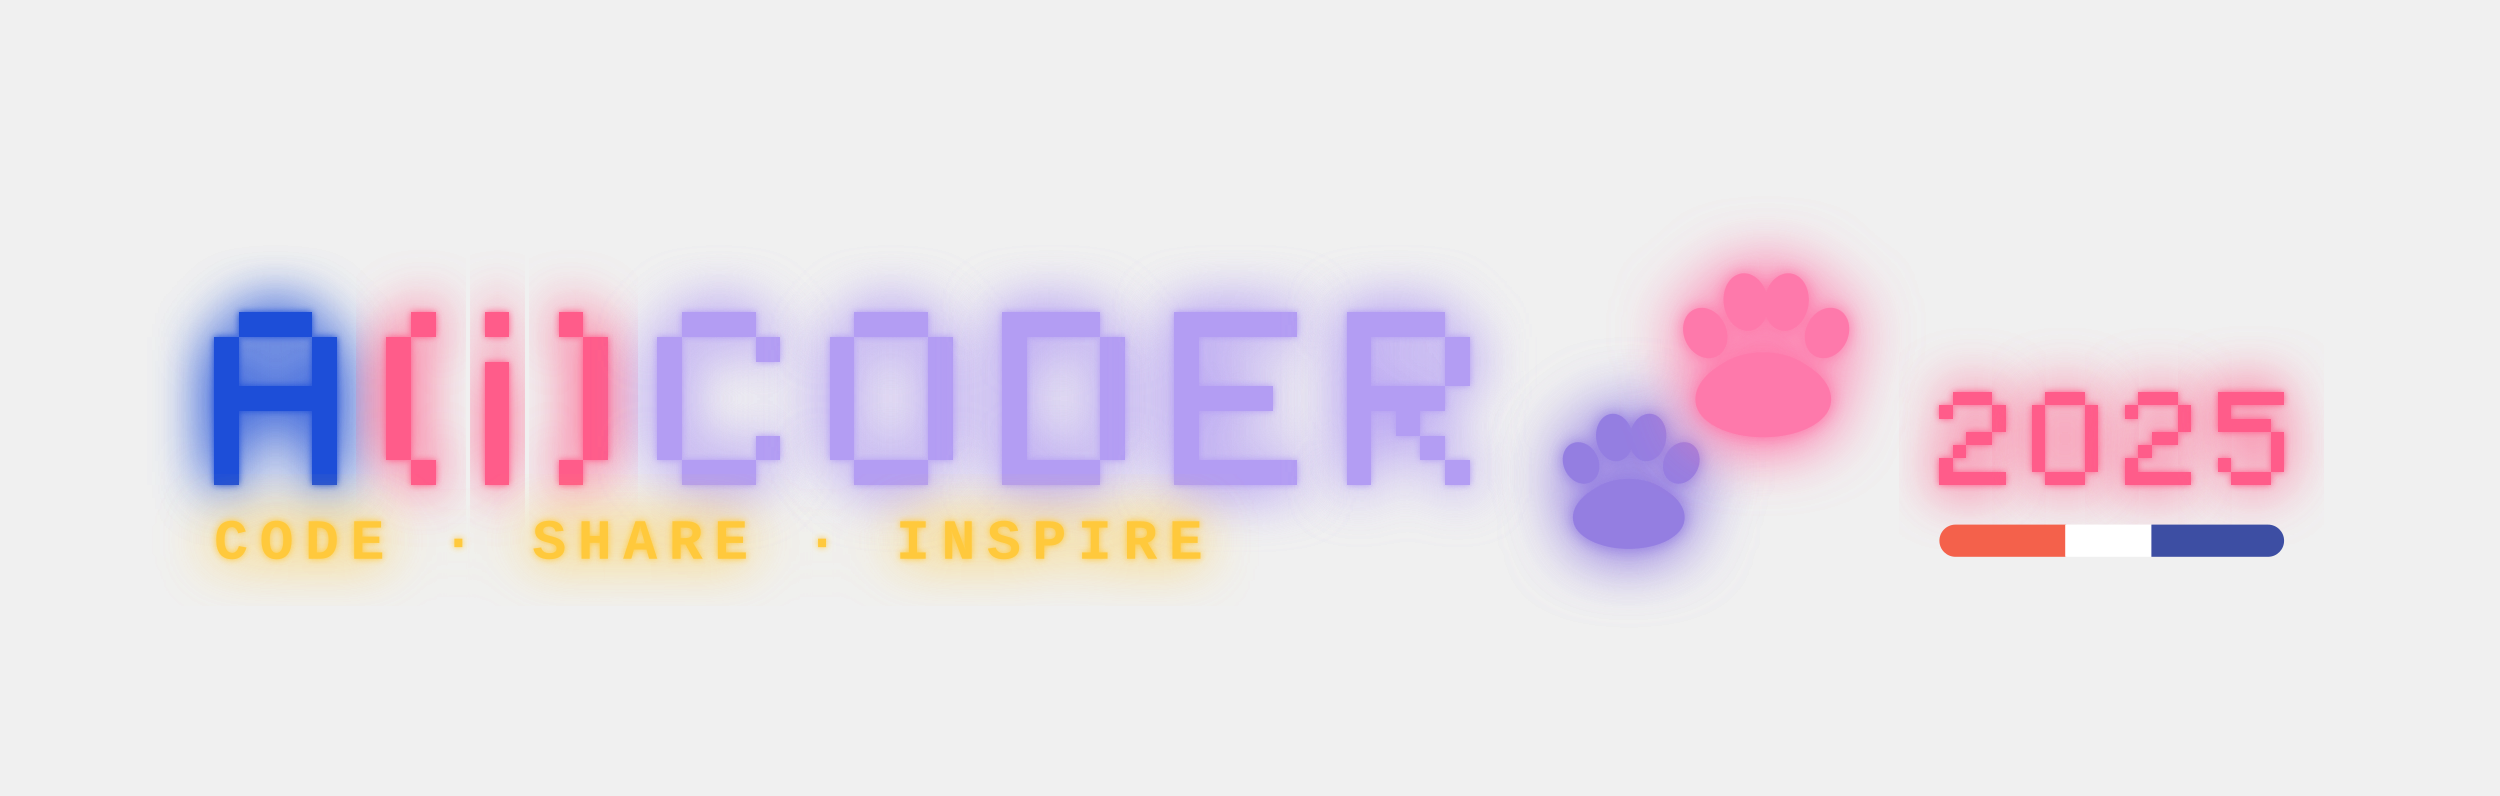
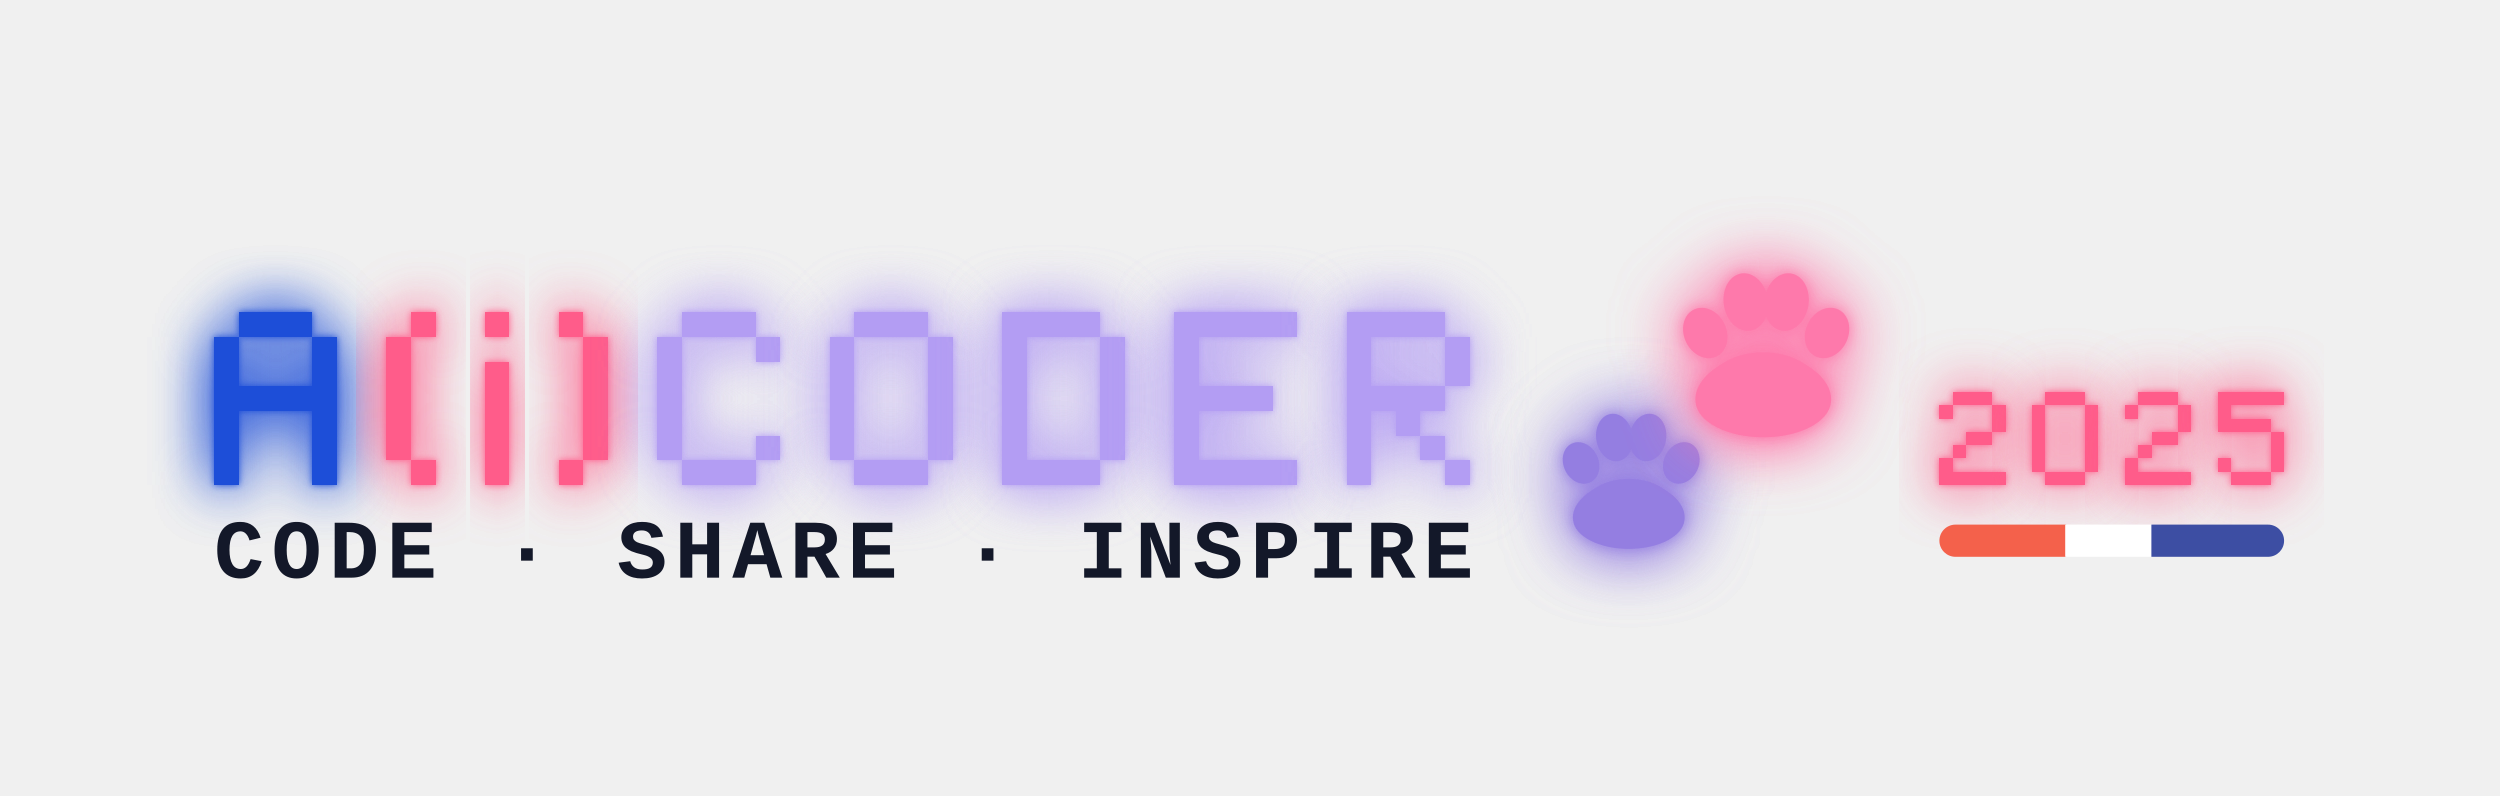
<svg xmlns="http://www.w3.org/2000/svg" viewBox="-60 -60 1320 420" width="1320" height="420">
  <style>
.tube   { animation: sc-warm 2.6s steps(1, end) var(--wd, 0s) 1 both; }
.tube-s { animation: sc-stut var(--sp, 13s) steps(1, end) var(--sd, 0s) infinite; }
.tube-b { animation: sc-breathe var(--bp, 6s) ease-in-out var(--bd, 0s) infinite; }
@keyframes sc-warm {
0%   { opacity: 0; }
3%   { opacity: 1; }
6%   { opacity: .06; }
10%  { opacity: .85; }
13%  { opacity: 0; }
21%  { opacity: 1; }
25%  { opacity: .1; }
28%  { opacity: 1; }
32%  { opacity: .35; }
36%  { opacity: 1; }
41%  { opacity: .15; }
46%  { opacity: 1; }
100% { opacity: 1; }
}
/* Lit at 0% so a cancelled animation leaves the sign on. */
@keyframes sc-stut {
0%, 95.6%   { opacity: 1; }
96%         { opacity: .07; }
96.4%       { opacity: 1; }
97.2%       { opacity: .14; }
97.6%, 100% { opacity: 1; }
}
@keyframes sc-breathe {
0%, 100% { opacity: 1; }
50%      { opacity: .87; }
}
@media (prefers-reduced-motion: reduce) {
.tube, .tube-s, .tube-b { animation: none; opacity: 1; }
}
</style>
  <defs>
    <filter id="b1f" x="-60%" y="-120%" width="220%" height="340%" color-interpolation-filters="sRGB">
      <feGaussianBlur in="SourceGraphic" stdDeviation="15" result="far" />
      <feGaussianBlur in="SourceGraphic" stdDeviation="2" result="near" />
      <feMerge>
        <feMergeNode in="far" />
        <feMergeNode in="far" />
        <feMergeNode in="near" />
        <feMergeNode in="SourceGraphic" />
      </feMerge>
    </filter>
    <filter id="b1g" x="-60%" y="-120%" width="220%" height="340%" color-interpolation-filters="sRGB">
      <feGaussianBlur in="SourceGraphic" stdDeviation="18" result="far" />
      <feGaussianBlur in="SourceGraphic" stdDeviation="4" result="near" />
      <feMerge>
        <feMergeNode in="far" />
        <feMergeNode in="far" />
        <feMergeNode in="near" />
        <feMergeNode in="SourceGraphic" />
      </feMerge>
    </filter>
  </defs>
  <g class="tube" style="--wd:0.21s;--bp:6.92s;--bd:-5.72s;--sp:9.59s;--sd:-1.49s">
    <g class="tube-s">
      <g class="tube-b" filter="url(#b1f)">
        <g fill="#1D4ED8" shape-rendering="crispEdges">
          <rect x="66" y="105" width="39" height="13" />
          <rect x="53" y="118" width="13" height="13" />
          <rect x="105" y="118" width="13" height="13" />
          <rect x="53" y="131" width="13" height="13" />
          <rect x="105" y="131" width="13" height="13" />
          <rect x="53" y="144" width="65" height="13" />
          <rect x="53" y="157" width="13" height="13" />
          <rect x="105" y="157" width="13" height="13" />
          <rect x="53" y="170" width="13" height="13" />
          <rect x="105" y="170" width="13" height="13" />
          <rect x="53" y="183" width="13" height="13" />
          <rect x="105" y="183" width="13" height="13" />
        </g>
      </g>
    </g>
  </g>
  <g class="tube" style="--wd:0.15s;--bp:6.47s;--bd:-3.48s;--sp:11.91s;--sd:-1.33s">
    <g class="tube-s">
      <g class="tube-b" filter="url(#b1f)">
        <g fill="#FF5C8A" shape-rendering="crispEdges">
          <rect x="157" y="105" width="13" height="13" />
          <rect x="144" y="118" width="13" height="13" />
          <rect x="144" y="131" width="13" height="13" />
          <rect x="144" y="144" width="13" height="13" />
          <rect x="144" y="157" width="13" height="13" />
          <rect x="144" y="170" width="13" height="13" />
          <rect x="157" y="183" width="13" height="13" />
        </g>
      </g>
    </g>
  </g>
  <g class="tube" style="--wd:0.45s;--bp:6.18s;--bd:-0.21s;--sp:11.68s;--sd:-9.47s">
    <g class="tube-s">
      <g class="tube-b" filter="url(#b1f)">
        <g fill="#FF5C8A" shape-rendering="crispEdges">
          <rect x="196" y="105" width="13" height="13" />
          <rect x="196" y="131" width="13" height="13" />
          <rect x="196" y="144" width="13" height="13" />
          <rect x="196" y="157" width="13" height="13" />
          <rect x="196" y="170" width="13" height="13" />
          <rect x="196" y="183" width="13" height="13" />
        </g>
      </g>
    </g>
  </g>
  <g class="tube" style="--wd:0.31s;--bp:5.71s;--bd:-0.61s;--sp:16.53s;--sd:-3.29s">
    <g class="tube-s">
      <g class="tube-b" filter="url(#b1f)">
        <g fill="#FF5C8A" shape-rendering="crispEdges">
          <rect x="235" y="105" width="13" height="13" />
          <rect x="248" y="118" width="13" height="13" />
          <rect x="248" y="131" width="13" height="13" />
          <rect x="248" y="144" width="13" height="13" />
          <rect x="248" y="157" width="13" height="13" />
          <rect x="248" y="170" width="13" height="13" />
          <rect x="235" y="183" width="13" height="13" />
        </g>
      </g>
    </g>
  </g>
  <g class="tube" style="--wd:0.45s;--bp:7.14s;--bd:-1.91s;--sp:13.3s;--sd:-2.5s">
    <g class="tube-s">
      <g class="tube-b" filter="url(#b1f)">
        <g fill="#B39DF3" shape-rendering="crispEdges">
          <rect x="300" y="105" width="39" height="13" />
          <rect x="287" y="118" width="13" height="13" />
          <rect x="339" y="118" width="13" height="13" />
          <rect x="287" y="131" width="13" height="13" />
          <rect x="287" y="144" width="13" height="13" />
          <rect x="287" y="157" width="13" height="13" />
          <rect x="287" y="170" width="13" height="13" />
          <rect x="339" y="170" width="13" height="13" />
          <rect x="300" y="183" width="39" height="13" />
        </g>
      </g>
    </g>
  </g>
  <g class="tube" style="--wd:0.34s;--bp:6.96s;--bd:-6.78s;--sp:13.55s;--sd:-9.22s">
    <g class="tube-s">
      <g class="tube-b" filter="url(#b1f)">
        <g fill="#B39DF3" shape-rendering="crispEdges">
          <rect x="391" y="105" width="39" height="13" />
          <rect x="378" y="118" width="13" height="13" />
          <rect x="430" y="118" width="13" height="13" />
          <rect x="378" y="131" width="13" height="13" />
          <rect x="430" y="131" width="13" height="13" />
          <rect x="378" y="144" width="13" height="13" />
          <rect x="430" y="144" width="13" height="13" />
          <rect x="378" y="157" width="13" height="13" />
          <rect x="430" y="157" width="13" height="13" />
          <rect x="378" y="170" width="13" height="13" />
          <rect x="430" y="170" width="13" height="13" />
          <rect x="391" y="183" width="39" height="13" />
        </g>
      </g>
    </g>
  </g>
  <g class="tube" style="--wd:0.06s;--bp:6.31s;--bd:-2.7s;--sp:13.53s;--sd:-12.61s">
    <g class="tube-s">
      <g class="tube-b" filter="url(#b1f)">
        <g fill="#B39DF3" shape-rendering="crispEdges">
          <rect x="469" y="105" width="52" height="13" />
          <rect x="469" y="118" width="13" height="13" />
          <rect x="521" y="118" width="13" height="13" />
          <rect x="469" y="131" width="13" height="13" />
          <rect x="521" y="131" width="13" height="13" />
          <rect x="469" y="144" width="13" height="13" />
          <rect x="521" y="144" width="13" height="13" />
          <rect x="469" y="157" width="13" height="13" />
          <rect x="521" y="157" width="13" height="13" />
          <rect x="469" y="170" width="13" height="13" />
          <rect x="521" y="170" width="13" height="13" />
          <rect x="469" y="183" width="52" height="13" />
        </g>
      </g>
    </g>
  </g>
  <g class="tube" style="--wd:0.42s;--bp:6.36s;--bd:-0.02s;--sp:13.6s;--sd:-9.14s">
    <g class="tube-s">
      <g class="tube-b" filter="url(#b1f)">
        <g fill="#B39DF3" shape-rendering="crispEdges">
          <rect x="560" y="105" width="65" height="13" />
          <rect x="560" y="118" width="13" height="13" />
          <rect x="560" y="131" width="13" height="13" />
          <rect x="560" y="144" width="52" height="13" />
          <rect x="560" y="157" width="13" height="13" />
          <rect x="560" y="170" width="13" height="13" />
          <rect x="560" y="183" width="65" height="13" />
        </g>
      </g>
    </g>
  </g>
  <g class="tube" style="--wd:0.03s;--bp:6.36s;--bd:-3.18s;--sp:13.55s;--sd:-13.21s">
    <g class="tube-s">
      <g class="tube-b" filter="url(#b1f)">
        <g fill="#B39DF3" shape-rendering="crispEdges">
          <rect x="651" y="105" width="52" height="13" />
          <rect x="651" y="118" width="13" height="13" />
          <rect x="703" y="118" width="13" height="13" />
          <rect x="651" y="131" width="13" height="13" />
          <rect x="703" y="131" width="13" height="13" />
          <rect x="651" y="144" width="52" height="13" />
          <rect x="651" y="157" width="13" height="13" />
          <rect x="677" y="157" width="13" height="13" />
          <rect x="651" y="170" width="13" height="13" />
          <rect x="690" y="170" width="13" height="13" />
          <rect x="651" y="183" width="13" height="13" />
          <rect x="703" y="183" width="13" height="13" />
        </g>
      </g>
    </g>
  </g>
  <g opacity=".92">
    <g class="tube" style="--wd:0.31s;--bp:7.22s;--bd:-3.09s;--sp:12.98s;--sd:-8.03s">
      <g class="tube-s">
        <g class="tube-b" filter="url(#b1g)">
          <g transform="translate(758 150) scale(0.84)" fill="#8C74E0">
            <ellipse cx="20" cy="41" rx="11" ry="13.5" transform="rotate(-26 20 41)" />
            <ellipse cx="41" cy="25" rx="11.5" ry="15" transform="rotate(-9 41 25)" />
            <ellipse cx="62" cy="25" rx="11.5" ry="15" transform="rotate(9 62 25)" />
            <ellipse cx="83" cy="41" rx="11" ry="13.5" transform="rotate(26 83 41)" />
            <path d="M50 51C58 51 66 53 73 58C81 63 86 70 85 77C84 87 69 95 50 95C31 95 16 87 15 77C14 70 19 63 27 58C34 53 42 51 50 51Z" />
          </g>
        </g>
      </g>
    </g>
    <g class="tube" style="--wd:0.39s;--bp:5.11s;--bd:-4.89s;--sp:9.81s;--sd:-7.63s">
      <g class="tube-s">
        <g class="tube-b" filter="url(#b1g)">
          <g transform="translate(820 74) scale(1.02)" fill="#FF6FA5">
            <ellipse cx="20" cy="41" rx="11" ry="13.5" transform="rotate(-26 20 41)" />
            <ellipse cx="41" cy="25" rx="11.5" ry="15" transform="rotate(-9 41 25)" />
            <ellipse cx="62" cy="25" rx="11.5" ry="15" transform="rotate(9 62 25)" />
            <ellipse cx="83" cy="41" rx="11" ry="13.5" transform="rotate(26 83 41)" />
            <path d="M50 51C58 51 66 53 73 58C81 63 86 70 85 77C84 87 69 95 50 95C31 95 16 87 15 77C14 70 19 63 27 58C34 53 42 51 50 51Z" />
          </g>
        </g>
      </g>
    </g>
  </g>
  <g class="tube" style="--wd:0.42s;--bp:6.47s;--bd:-2.6s;--sp:14.04s;--sd:-13.09s">
    <g class="tube-s">
      <g class="tube-b" filter="url(#b1f)">
        <g fill="#FF5C8A" shape-rendering="crispEdges">
          <rect x="971" y="147" width="21" height="7" />
          <rect x="964" y="154" width="7" height="7" />
          <rect x="992" y="154" width="7" height="7" />
          <rect x="992" y="161" width="7" height="7" />
          <rect x="978" y="168" width="14" height="7" />
          <rect x="971" y="175" width="7" height="7" />
          <rect x="964" y="182" width="7" height="7" />
          <rect x="964" y="189" width="35" height="7" />
        </g>
      </g>
    </g>
  </g>
  <g class="tube" style="--wd:0.25s;--bp:5.96s;--bd:-5.82s;--sp:9.3s;--sd:-5.46s">
    <g class="tube-s">
      <g class="tube-b" filter="url(#b1f)">
        <g fill="#FF5C8A" shape-rendering="crispEdges">
          <rect x="1020" y="147" width="21" height="7" />
          <rect x="1013" y="154" width="7" height="7" />
          <rect x="1041" y="154" width="7" height="7" />
          <rect x="1013" y="161" width="7" height="7" />
          <rect x="1041" y="161" width="7" height="7" />
          <rect x="1013" y="168" width="7" height="7" />
          <rect x="1041" y="168" width="7" height="7" />
          <rect x="1013" y="175" width="7" height="7" />
          <rect x="1041" y="175" width="7" height="7" />
          <rect x="1013" y="182" width="7" height="7" />
          <rect x="1041" y="182" width="7" height="7" />
          <rect x="1020" y="189" width="21" height="7" />
        </g>
      </g>
    </g>
  </g>
  <g class="tube" style="--wd:0.08s;--bp:6.05s;--bd:0s;--sp:12.15s;--sd:-8.19s">
    <g class="tube-s">
      <g class="tube-b" filter="url(#b1f)">
        <g fill="#FF5C8A" shape-rendering="crispEdges">
          <rect x="1069" y="147" width="21" height="7" />
          <rect x="1062" y="154" width="7" height="7" />
          <rect x="1090" y="154" width="7" height="7" />
          <rect x="1090" y="161" width="7" height="7" />
          <rect x="1076" y="168" width="14" height="7" />
          <rect x="1069" y="175" width="7" height="7" />
          <rect x="1062" y="182" width="7" height="7" />
          <rect x="1062" y="189" width="35" height="7" />
        </g>
      </g>
    </g>
  </g>
  <g class="tube" style="--wd:0.19s;--bp:6.48s;--bd:-5.44s;--sp:10.55s;--sd:-6.76s">
    <g class="tube-s">
      <g class="tube-b" filter="url(#b1f)">
        <g fill="#FF5C8A" shape-rendering="crispEdges">
          <rect x="1111" y="147" width="35" height="7" />
          <rect x="1111" y="154" width="7" height="7" />
          <rect x="1111" y="161" width="28" height="7" />
          <rect x="1139" y="168" width="7" height="7" />
          <rect x="1139" y="175" width="7" height="7" />
          <rect x="1111" y="182" width="7" height="7" />
          <rect x="1139" y="182" width="7" height="7" />
          <rect x="1118" y="189" width="21" height="7" />
        </g>
      </g>
    </g>
  </g>
  <g class="tube-b" style="--wd:0.33s;--bp:7.22s;--bd:-3.23s;--sp:12.35s;--sd:-10.63s">
    <g>
      <defs>
        <clipPath id="clip1h">
          <rect x="964" y="217" width="182" height="17" rx="8.5" />
        </clipPath>
      </defs>
      <g clip-path="url(#clip1h)">
        <rect x="964" y="217" width="66.93" height="17" fill="#F4614B" />
        <rect x="1030.43" y="217" width="46" height="17" fill="#FFFFFF" />
        <rect x="1075.93" y="217" width="70.57" height="17" fill="#3D4EA3" />
      </g>
    </g>
  </g>
  <g class="tube" style="--wd:0.3s;--bp:6.6s;--bd:-2.2s;--sp:11.4s;--sd:-4.1s">
    <g class="tube-s">
-       <g class="tube-b" filter="url(#b1f)">
-         <text x="53" y="235" font-family="'Courier New',ui-monospace,monospace" font-size="30" font-weight="700" letter-spacing="6" fill="#FFC93C">CODE · SHARE · INSPIRE</text>
+       <g class="tube-b">
+         <text x="53" y="245" font-family="'Courier New',ui-monospace,monospace" font-size="44" font-weight="700" letter-spacing="4" fill="#131829">CODE · SHARE · INSPIRE</text>
      </g>
    </g>
  </g>
</svg>
